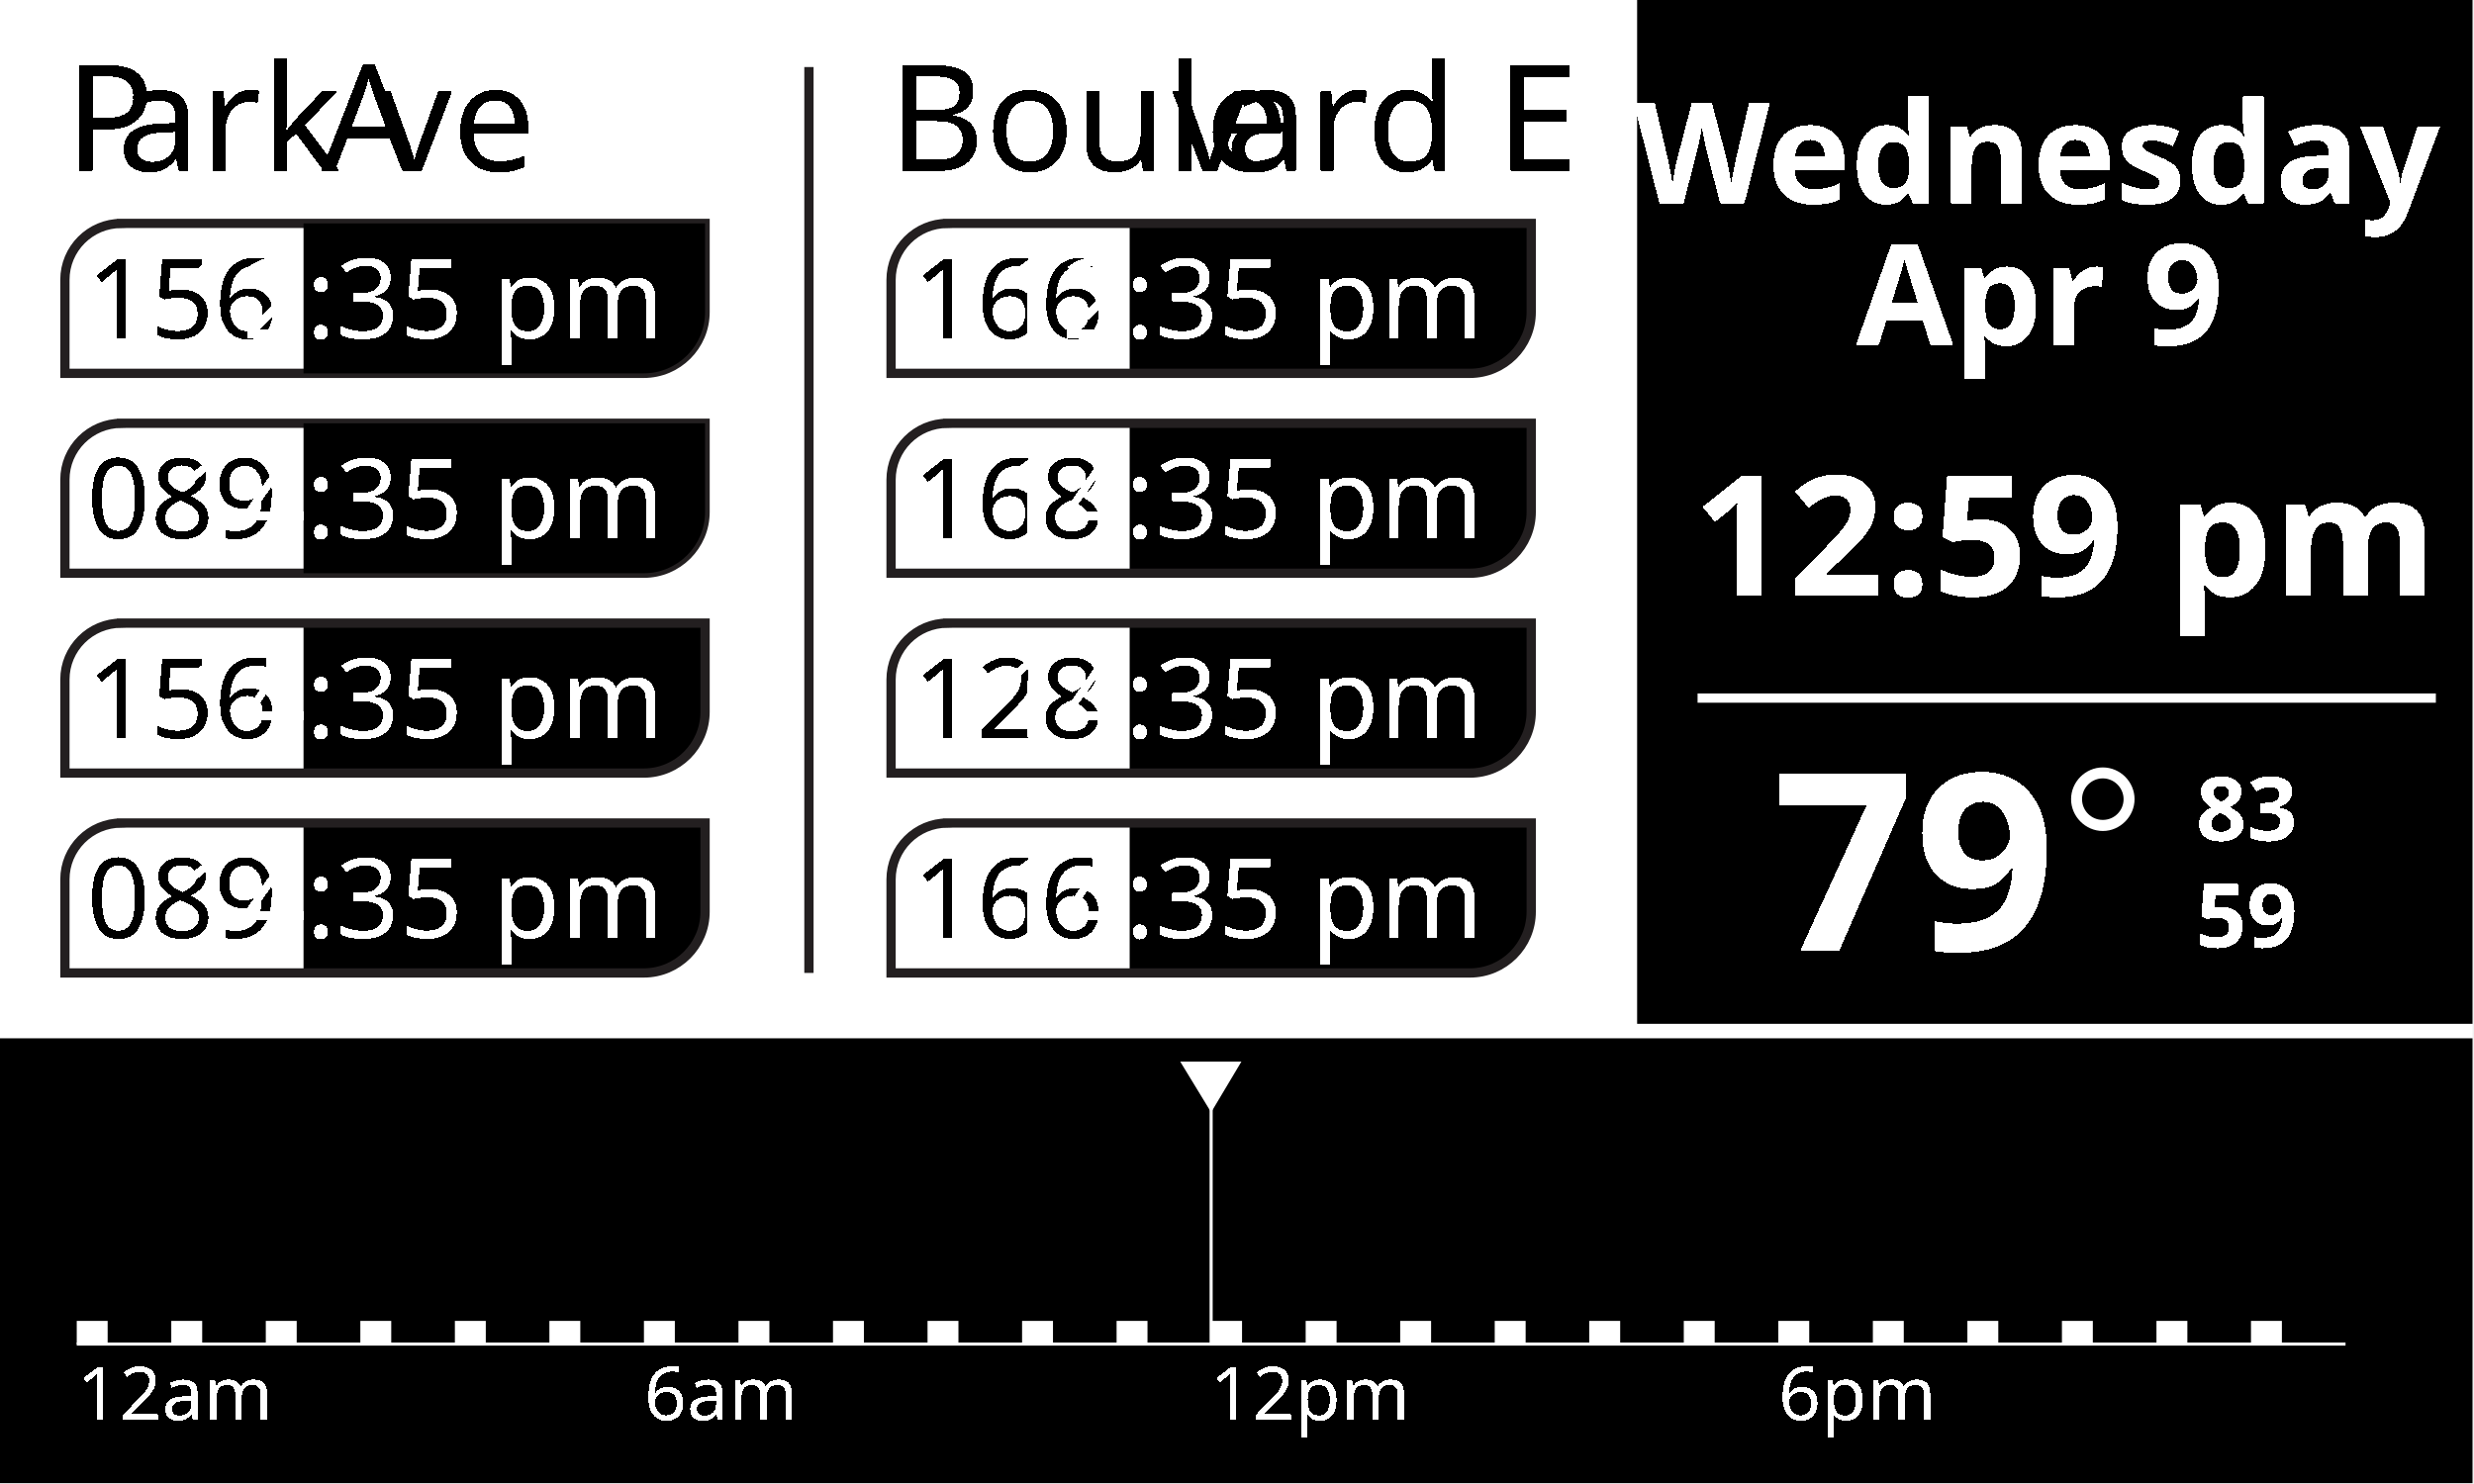
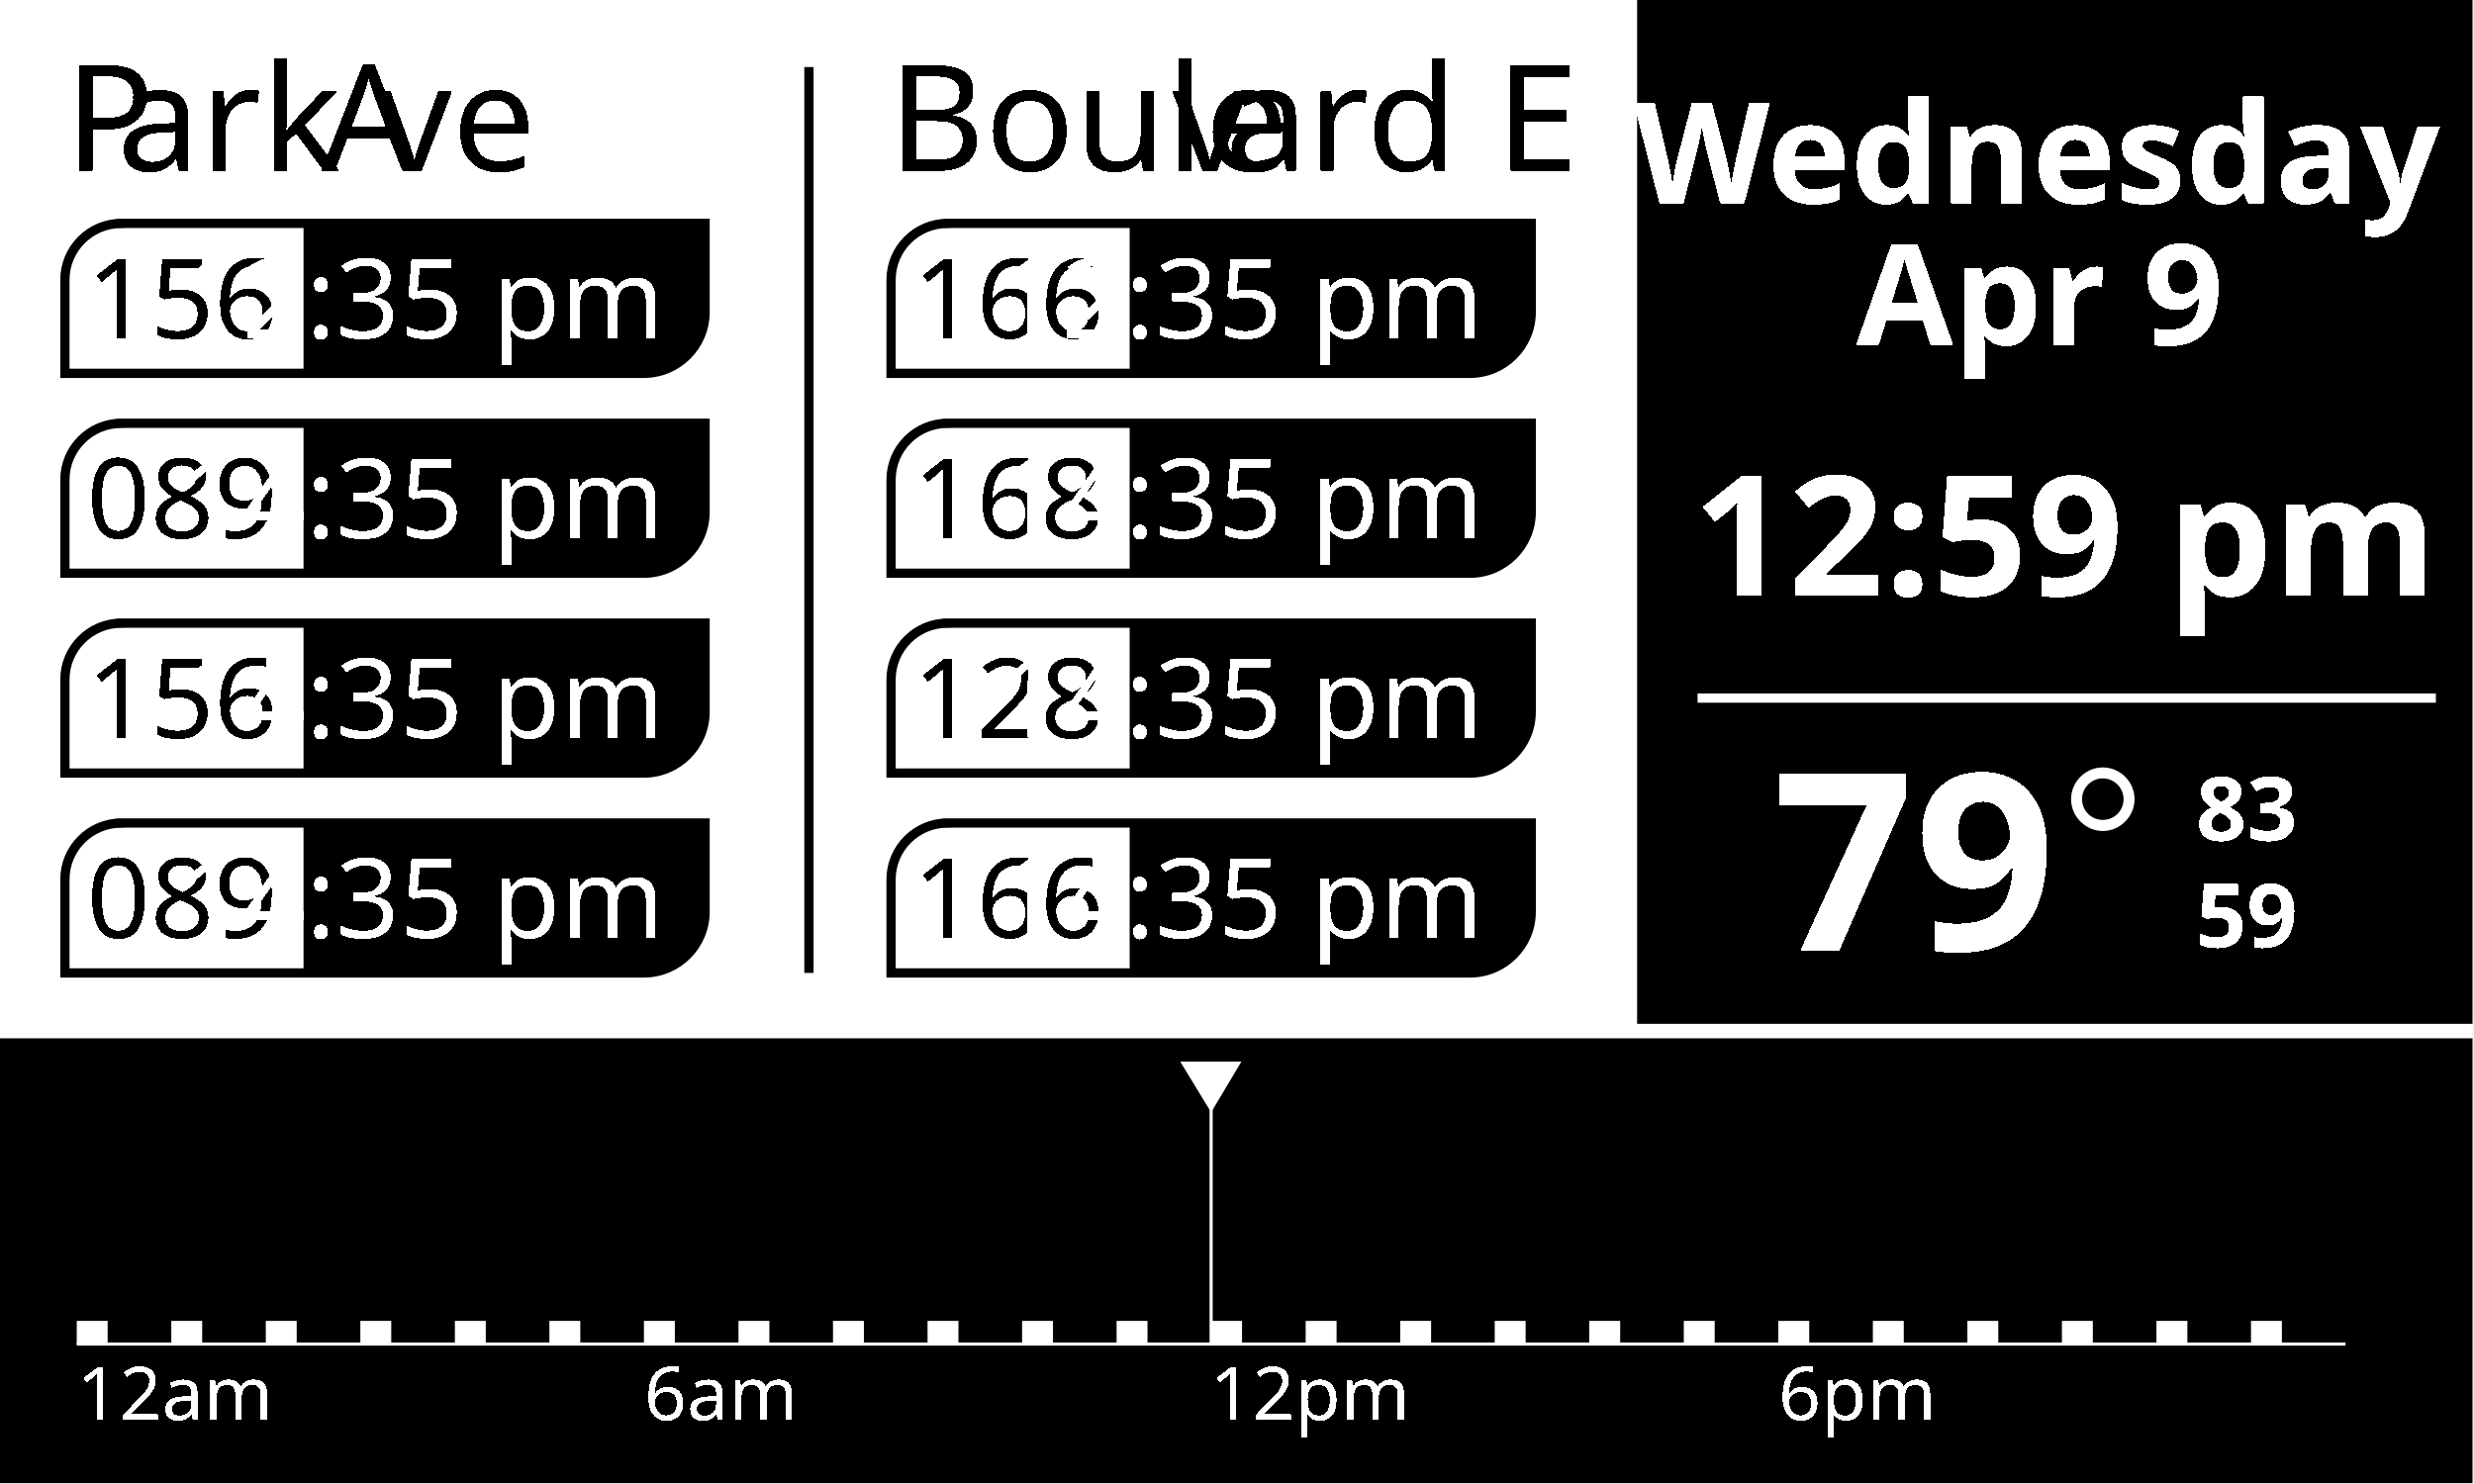
<svg xmlns="http://www.w3.org/2000/svg" viewBox="0 0 800.48 480">
  <defs>
    <filter id="crispify">
      <feComponentTransfer>
        <feFuncA type="discrete" tableValues="0 1" />
      </feComponentTransfer>
    </filter>
    <style>
      text {
        filter: url(#crispify);
      }

      .cls-1, .cls-2, .cls-3, .cls-4, .cls-5, .cls-6, .cls-7, .cls-8 {
        fill: #fff;
      }

      .cls-1, .cls-9, .cls-10, .cls-11 {
        stroke-miterlimit: 10;
      }

      .cls-1, .cls-10 {
-         stroke: #231f20;
+         stroke: #000;
      }

      .cls-1, .cls-10, .cls-11 {
        stroke-width: 3px;
      }

      .cls-3 {
        font-size: 54.16px;
      }

      .cls-3, .cls-6, .cls-7, .cls-8 {
        font-family: 'Louis George Cafe';
        font-weight: Bold;
      }

      .cls-4, .cls-12, .cls-13 {
        font-family: 'Bebas Neue';
      }

      .cls-4, .cls-13 {
        font-size: 36px;
      }

      .cls-14 {
        letter-spacing: -.03em;
      }

      .cls-9, .cls-10 {
        fill: none;
      }

      .cls-9, .cls-11 {
        stroke: #fff;
      }

      .cls-12 {
        font-size: 48px;
      }

      .cls-12, .cls-11, .cls-13, .cls-15 {
        fill: #000;
      }

      .cls-5 {
        font-family: 'Louis George Cafe';
        font-size: 24.07px;
      }

      .cls-6 {
        font-size: 80px;
      }

      .cls-7 {
        font-size: 45.6px;
      }

      .cls-16 {
        letter-spacing: -.03em;
      }

      .cls-8 {
        font-size: 28.8px;
      }
    </style>
  </defs>
  <g id="background">
    <rect fill="#fff" width="800" height="480" />
    <rect class="cls-15" x="529.7" width="270.3" height="331.35" />
    <rect class="cls-15" y="336.04" width="800" height="143.96" />
  </g>
  <g id="bus-times">
    <g id="park-col">
      <text class="cls-12" transform="translate(21 55.3)">
        <tspan class="cls-16" x="0" y="0">P</tspan>
        <tspan x="16.85" y="0">ark </tspan>
        <tspan class="cls-14" x="82.99" y="0">A</tspan>
        <tspan x="100.89" y="0">ve</tspan>
      </text>
      <g id="park-1">
        <path class="cls-10" d="m39.26,72.3h188.87v28.7c0,10.94-8.88,19.83-19.83,19.83H21v-30.26c0-10.08,8.18-18.26,18.26-18.26Z" />
        <path class="cls-15" d="m98.22,72.3h129.91v28.7c0,10.94-8.88,19.83-19.83,19.83h-110.09v-48.52h0Z" />
        <text id="park-1-route" class="cls-13" transform="translate(28.04 109.48)">
          <tspan x="0" y="0">156</tspan>
        </text>
        <text id="park-1-time" class="cls-4" text-anchor="end" transform="translate(215 109.48)">
          <tspan x="0" y="0">12:35 pm</tspan>
        </text>
      </g>
      <g id="park-2">
        <path class="cls-10" d="m39.26,136.99h188.87v28.7c0,10.94-8.88,19.83-19.83,19.83H21v-30.26c0-10.08,8.18-18.26,18.26-18.26Z" />
        <path class="cls-15" d="m98.22,136.99h129.91v28.7c0,10.94-8.88,19.83-19.83,19.83h-110.09v-48.52h0Z" />
        <text id="park-2-route" class="cls-13" transform="translate(28.04 174.16)">
          <tspan x="0" y="0">089</tspan>
        </text>
        <text id="park-2-time" class="cls-4" text-anchor="end" transform="translate(215 174.16)">
          <tspan x="0" y="0">14:35 pm</tspan>
        </text>
      </g>
      <g id="park-3">
        <path class="cls-15" d="m98.22,201.67h129.91v28.7c0,10.94-8.88,19.83-19.83,19.83h-110.09v-48.52h0Z" />
        <path class="cls-10" d="m39.26,201.67h188.87v28.7c0,10.94-8.88,19.83-19.83,19.83H21v-30.26c0-10.08,8.18-18.26,18.26-18.26Z" />
        <text id="park-3-route" class="cls-13" transform="translate(28.04 238.85)">
          <tspan x="0" y="0">156</tspan>
        </text>
        <text id="park-3-time" class="cls-4" text-anchor="end" transform="translate(215 238.85)">
          <tspan x="0" y="0">14:35 pm</tspan>
        </text>
      </g>
      <g id="park-4">
        <path class="cls-15" d="m98.22,266.36h129.91v28.7c0,10.94-8.88,19.83-19.83,19.83h-110.09v-48.52h0Z" />
        <path class="cls-10" d="m39.26,266.36h188.87v28.7c0,10.94-8.88,19.83-19.83,19.83H21v-30.26c0-10.08,8.18-18.26,18.26-18.26Z" />
        <text id="park-4-route" class="cls-13" transform="translate(28.04 303.53)">
          <tspan x="0" y="0">089</tspan>
        </text>
        <text id="park-4-time" class="cls-4" text-anchor="end" transform="translate(215 303.53)">
          <tspan x="0" y="0">14:35 pm</tspan>
        </text>
      </g>
    </g>
    <g id="blvd-col">
      <text class="cls-12" transform="translate(287.46 55.3)">
        <tspan x="0" y="0">Boule</tspan>
        <tspan class="cls-14" x="91.82" y="0">v</tspan>
        <tspan x="108.81" y="0">ard E</tspan>
      </text>
      <g id="blvd-1">
        <path class="cls-15" d="m365.52,72.3h129.91v28.7c0,10.94-8.88,19.83-19.83,19.83h-110.09v-48.52h0Z" />
        <path class="cls-10" d="m306.57,72.3h188.87v28.7c0,10.94-8.88,19.83-19.83,19.83h-187.3v-30.26c0-10.08,8.18-18.26,18.26-18.26Z" />
        <text id="blvd-1-route" class="cls-13" transform="translate(295.35 109.48)">
          <tspan x="0" y="0">166</tspan>
        </text>
        <text id="blvd-1-time" class="cls-4" text-anchor="end" transform="translate(480 109.48)">
          <tspan x="0" y="0">12:35 pm</tspan>
        </text>
      </g>
      <g id="blvd-2">
        <path class="cls-15" d="m365.52,136.99h129.91v28.7c0,10.94-8.88,19.83-19.83,19.83h-110.09v-48.52h0Z" />
        <path class="cls-10" d="m306.57,136.99h188.87v28.7c0,10.94-8.88,19.83-19.83,19.83h-187.3v-30.26c0-10.08,8.18-18.26,18.26-18.26Z" />
        <text id="blvd-2-route" class="cls-13" transform="translate(295.35 174.16)">
          <tspan x="0" y="0">168</tspan>
        </text>
        <text id="blvd-2-time" class="cls-4" text-anchor="end" transform="translate(480 174.16)">
          <tspan x="0" y="0">14:35 pm</tspan>
        </text>
      </g>
      <g id="blvd-3">
        <path class="cls-15" d="m365.52,201.67h129.91v28.7c0,10.94-8.88,19.83-19.83,19.83h-110.09v-48.52h0Z" />
        <path class="cls-10" d="m306.57,201.67h188.87v28.7c0,10.94-8.88,19.83-19.83,19.83h-187.3v-30.26c0-10.08,8.18-18.26,18.26-18.26Z" />
        <text id="blvd-3-route" class="cls-13" transform="translate(295.35 238.85)">
          <tspan x="0" y="0">128</tspan>
        </text>
        <text id="blvd-3-time" class="cls-4" text-anchor="end" transform="translate(480 238.85)">
          <tspan x="0" y="0">14:35 pm</tspan>
        </text>
      </g>
      <g id="blvd-4">
        <path class="cls-15" d="m365.52,266.36h129.91v28.7c0,10.94-8.88,19.83-19.83,19.83h-110.09v-48.52h0Z" />
        <path class="cls-10" d="m306.57,266.36h188.87v28.7c0,10.94-8.88,19.83-19.83,19.83h-187.3v-30.26c0-10.08,8.18-18.26,18.26-18.26Z" />
        <text id="blvd-4-route" class="cls-13" transform="translate(295.35 303.53)">
          <tspan x="0" y="0">166</tspan>
        </text>
        <text id="blvd-4-time" class="cls-4" text-anchor="end" transform="translate(480 303.53)">
          <tspan x="0" y="0">14:35 pm</tspan>
        </text>
      </g>
    </g>
    <line class="cls-1" x1="261.74" y1="21.7" x2="261.74" y2="314.88" />
  </g>
  <g id="time-temp">
    <text id="text-time" text-anchor="middle" class="cls-3" transform="translate(668.16 192.78)" overflow="visible">
      <tspan x="0" y="0">12:59 pm</tspan>
    </text>
    <text class="cls-6" id="text-curr-temp" text-anchor="end" transform="translate(665.16 307.58)">
      <tspan x="0" y="0">79</tspan>
    </text>
    <text class="cls-8" id="text-hi-lo-temp" transform="translate(710.47 272.07)">
      <tspan x="0" y="0">83</tspan>
      <tspan x="0" y="34.56">59</tspan>
    </text>
    <text id="text-date" class="cls-7" text-anchor="middle" transform="translate(665 65.81)">
      <tspan x="0" y="0">Wednesday</tspan>
      <tspan x="-5" y="45.81">Apr 9</tspan>
    </text>
    <path class="cls-2" d="m670.11,258.64c0-5.59,4.65-10.27,10.27-10.27s10.27,4.65,10.27,10.27-4.69,10.31-10.27,10.31-10.27-4.69-10.27-10.31Zm16.99,0c0-3.67-3.05-6.72-6.72-6.72s-6.72,3.01-6.72,6.72,2.97,6.72,6.72,6.72,6.72-3.01,6.72-6.72Z" />
    <line class="cls-11" x1="549.26" y1="225.93" x2="788.14" y2="225.93" />
  </g>
  <g id="precip">
    <line class="cls-9" x1="24.83" y1="435" x2="758.91" y2="435" />
    <text class="cls-5" transform="translate(24.83 459.61)">
      <tspan x="0" y="0">12am</tspan>
    </text>
    <text class="cls-5" transform="translate(208.43 459.61)">
      <tspan x="0" y="0">6am</tspan>
    </text>
    <text class="cls-5" transform="translate(391.42 459.61)">
      <tspan x="0" y="0">12pm</tspan>
    </text>
    <text class="cls-5" transform="translate(575.42 459.61)">
      <tspan x="0" y="0">6pm</tspan>
    </text>
    <g transform="translate(0, 360)">
      <g id="precip-lines" transform="translate(0, 75) scale(1, -1)">
        <rect class="cls-2" x="24.83" y="0" width="10" height="75" transform="scale(1, 0.1)" />
        <rect class="cls-2" x="55.42" y="0" width="10" height="75" transform="scale(1, 0.1)" />
        <rect class="cls-2" x="86.0" y="0" width="10" height="75" transform="scale(1, 0.1)" />
        <rect class="cls-2" x="116.59" y="0" width="10" height="75" transform="scale(1, 0.1)" />
        <rect class="cls-2" x="147.18" y="0" width="10" height="75" transform="scale(1, 0.1)" />
        <rect class="cls-2" x="177.76" y="0" width="10" height="75" transform="scale(1, 0.1)" />
        <rect class="cls-2" x="208.35" y="0" width="10" height="75" transform="scale(1, 0.1)" />
        <rect class="cls-2" x="238.94" y="0" width="10" height="75" transform="scale(1, 0.1)" />
        <rect class="cls-2" x="269.52" y="0" width="10" height="75" transform="scale(1, 0.1)" />
        <rect class="cls-2" x="300.11" y="0" width="10" height="75" transform="scale(1, 0.1)" />
        <rect class="cls-2" x="330.7" y="0" width="10" height="75" transform="scale(1, 0.1)" />
        <rect class="cls-2" x="361.28" y="0" width="10" height="75" transform="scale(1, 0.1)" />
        <rect class="cls-2" x="391.87" y="0" width="10" height="75" transform="scale(1, 0.1)" />
        <rect class="cls-2" x="422.46" y="0" width="10" height="75" transform="scale(1, 0.1)" />
        <rect class="cls-2" x="453.04" y="0" width="10" height="75" transform="scale(1, 0.1)" />
        <rect class="cls-2" x="483.63" y="0" width="10" height="75" transform="scale(1, 0.1)" />
        <rect class="cls-2" x="514.22" y="0" width="10" height="75" transform="scale(1, 0.1)" />
        <rect class="cls-2" x="544.8" y="0" width="10" height="75" transform="scale(1, 0.1)" />
        <rect class="cls-2" x="575.39" y="0" width="10" height="75" transform="scale(1, 0.1)" />
        <rect class="cls-2" x="605.98" y="0" width="10" height="75" transform="scale(1, 0.1)" />
        <rect class="cls-2" x="636.56" y="0" width="10" height="75" transform="scale(1, 0.1)" />
        <rect class="cls-2" x="667.15" y="0" width="10" height="75" transform="scale(1, 0.1)" />
        <rect class="cls-2" x="697.74" y="0" width="10" height="75" transform="scale(1, 0.1)" />
        <rect class="cls-2" x="728.32" y="0" width="10" height="75" transform="scale(1, 0.1)" />
      </g>
    </g>
    <svg x="24.83" y="360" width="734.08" height="75" overflow="visible">
      <svg id="precip-time" x="50%" overflow="visible" width="724.08">
        <polygon class="cls-2" points="0 0 -10 -16.42 9.8 -16.42 0 0" />
        <line class="cls-9" x1="0" y1="-5" x2="0" y2="75" />
      </svg>
    </svg>
  </g>
</svg>
